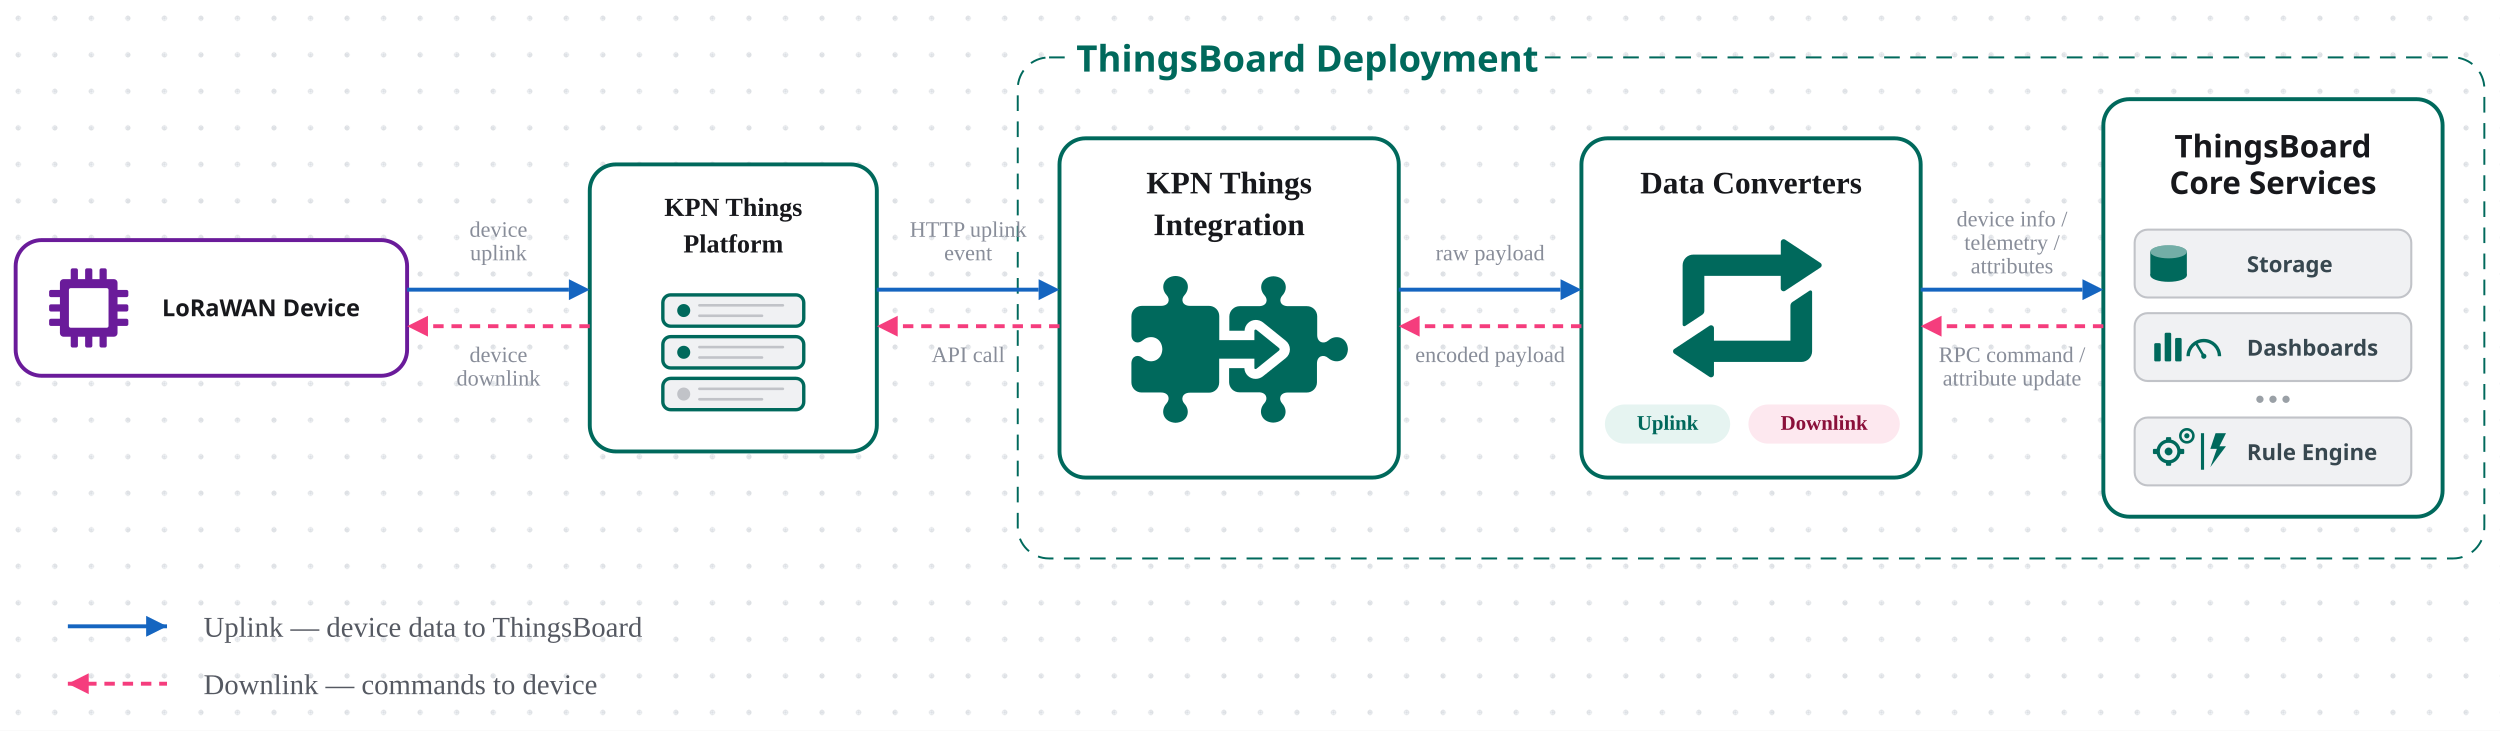
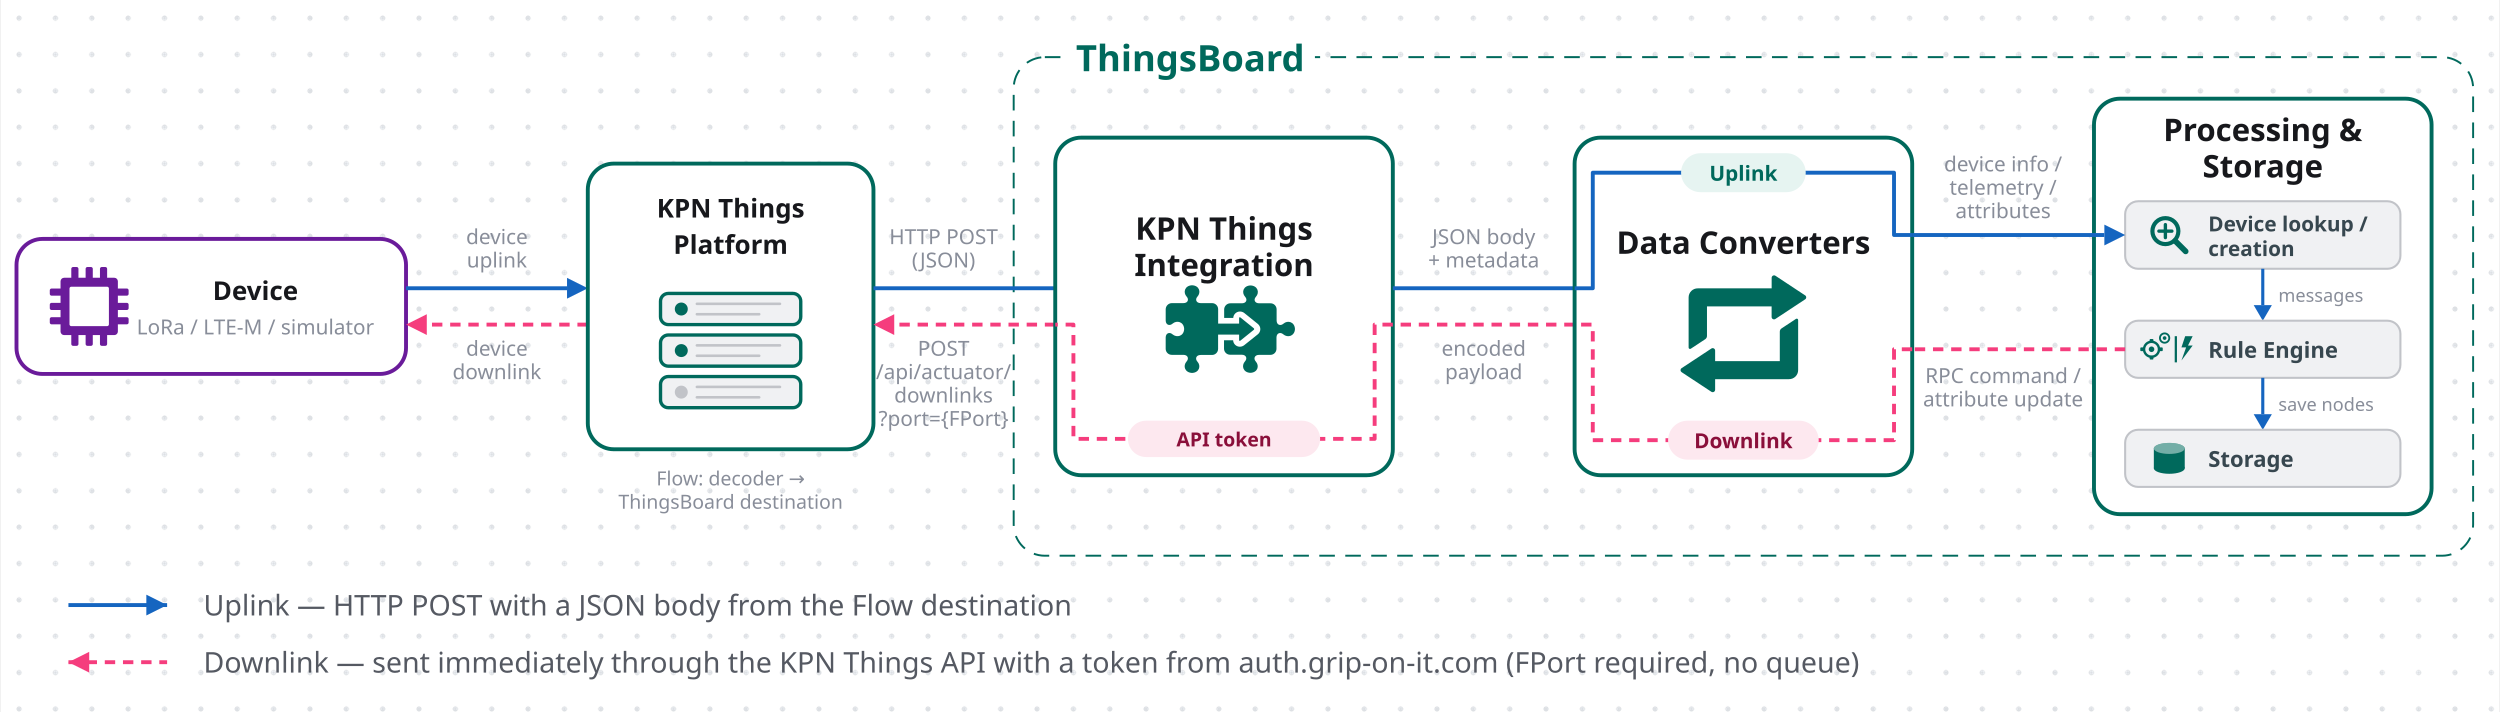
- <svg xmlns="http://www.w3.org/2000/svg" width="1400" viewBox="0 0 958 280">
+ <svg xmlns="http://www.w3.org/2000/svg" width="1430" height="407" viewBox="0 0 962 274">
  <defs>
    <clipPath id="clip0">
-       <path fill="#fff" d="M0 0h958v280H0z" />
+       <path fill="#fff" d="M0 0h962v288H0z" />
    </clipPath>
    <pattern id="dots" width="14" height="14" x="0" y="0" patternUnits="userSpaceOnUse">
      <circle cx="7" cy="7" r="1" fill="#dde0e4" />
    </pattern>
  </defs>
  <g clip-path="url(#clip0)">
-     <path fill="#fff" d="M0 0h958v280H0z" />
-     <path fill="url(#dots)" d="M0 0h958v280H0z" />
+     <path fill="#fff" d="M0 0h962v288H0z" />
+     <path fill="url(#dots)" d="M0 0h962v288H0z" />
    <g transform="translate(0 33)">
      <rect width="562" height="192" x="390" y="-11" fill="none" stroke="#00695c" stroke-dasharray="6,4" stroke-width=".75" rx="12" />
-       <path fill="#fff" d="M410-18h178v14H410z" />
-       <text x="501" y="-11" fill="#00695c" dominant-baseline="central" font-family="system-ui,sans-serif" font-size="14" font-weight="600" text-anchor="middle">ThingsBoard Deployment</text>
+       <path fill="#fff" d="M410-18h96v14h-96z" />
+       <text x="458" y="-11" fill="#00695c" dominant-baseline="central" font-family="system-ui,sans-serif" font-size="14" font-weight="600" text-anchor="middle" textLength="88">ThingsBoard</text>
      <rect width="150" height="52" x="6" y="59" fill="#fff" stroke="#6a1b9a" stroke-width="1.5" rx="10" />
      <g fill="#6a1b9a" transform="matrix(.69 0 0 .69 13.3 64.3)">
        <rect width="32" height="32" x="14" y="14" rx="2" />
        <rect width="22" height="22" x="19" y="19" fill="#fff" rx="1" />
        <rect width="4" height="7" x="20" y="8" rx="1" />
        <rect width="4" height="7" x="28" y="8" rx="1" />
        <rect width="4" height="7" x="36" y="8" rx="1" />
        <rect width="4" height="7" x="20" y="45" rx="1" />
        <rect width="4" height="7" x="28" y="45" rx="1" />
        <rect width="4" height="7" x="36" y="45" rx="1" />
        <rect width="7" height="4" x="8" y="20" rx="1" />
        <rect width="7" height="4" x="8" y="28" rx="1" />
        <rect width="7" height="4" x="8" y="36" rx="1" />
        <rect width="7" height="4" x="45" y="20" rx="1" />
        <rect width="7" height="4" x="45" y="28" rx="1" />
        <rect width="7" height="4" x="45" y="36" rx="1" />
      </g>
-       <text x="100" y="85" fill="#17181c" dominant-baseline="middle" font-family="system-ui,sans-serif" font-size="9" font-weight="600" text-anchor="middle">LoRaWAN Device</text>
+       <text x="98" y="79" fill="#17181c" dominant-baseline="middle" font-family="system-ui,sans-serif" font-size="10" font-weight="600" text-anchor="middle">Device</text>
+       <text x="98" y="93" fill="#888d99" dominant-baseline="middle" font-family="system-ui,sans-serif" font-size="8" text-anchor="middle">LoRa / LTE-M / simulator</text>
+       <path stroke="#1565c0" stroke-width="1.5" d="M156 78h62" />
+       <path fill="#1565c0" d="m218 74 8 4-8 4z" />
+       <text x="191" y="61" fill="#888d99" font-family="system-ui,sans-serif" font-size="8" text-anchor="middle">device</text>
+       <text x="191" y="70" fill="#888d99" font-family="system-ui,sans-serif" font-size="8" text-anchor="middle">uplink</text>
+       <path stroke="#f53d7d" stroke-dasharray="4,3" stroke-width="1.5" d="M226 92h-62" />
+       <path fill="#f53d7d" d="m164 88-8 4 8 4z" />
+       <text x="191" y="104" fill="#888d99" font-family="system-ui,sans-serif" font-size="8" text-anchor="middle">device</text>
+       <text x="191" y="113" fill="#888d99" font-family="system-ui,sans-serif" font-size="8" text-anchor="middle">downlink</text>
      <rect width="110" height="110" x="226" y="30" fill="#fff" stroke="#00695c" stroke-width="1.5" rx="10" />
-       <text x="281" y="43" fill="#17181c" dominant-baseline="hanging" font-size="10" font-weight="600" text-anchor="middle">KPN Things</text>
-       <text x="281" y="57" fill="#17181c" dominant-baseline="hanging" font-size="10" font-weight="600" text-anchor="middle">Platform</text>
+       <text x="281" y="43" fill="#17181c" dominant-baseline="hanging" font-family="system-ui,sans-serif" font-size="10" font-weight="600" text-anchor="middle">KPN Things</text>
+       <text x="281" y="57" fill="#17181c" dominant-baseline="hanging" font-family="system-ui,sans-serif" font-size="10" font-weight="600" text-anchor="middle">Platform</text>
      <g fill="none" stroke="#00695c" stroke-linecap="round" stroke-width="1.3">
        <rect width="54" height="12" x="254" y="80" fill="#f0f1f3" rx="3" />
        <circle cx="262" cy="86" r="2.5" fill="#00695c" stroke="none" />
        <path stroke="#c1c3c8" stroke-width="1" d="M268 84h32m-32 4h24" />
        <rect width="54" height="12" x="254" y="96" fill="#f0f1f3" rx="3" />
        <circle cx="262" cy="102" r="2.5" fill="#00695c" stroke="none" />
        <path stroke="#c1c3c8" stroke-width="1" d="M268 100h32m-32 4h24" />
        <rect width="54" height="12" x="254" y="112" fill="#f0f1f3" rx="3" />
        <circle cx="262" cy="118" r="2.5" fill="#c1c3c8" stroke="none" />
        <path stroke="#c1c3c8" stroke-width="1" d="M268 116h32m-32 4h24" />
      </g>
+       <text x="281" y="151" fill="#888d99" dominant-baseline="central" font-family="system-ui,sans-serif" font-size="7.5" text-anchor="middle">Flow: decoder →</text>
+       <text x="281" y="160" fill="#888d99" dominant-baseline="central" font-family="system-ui,sans-serif" font-size="7.5" text-anchor="middle">ThingsBoard destination</text>
+       <path stroke="#1565c0" stroke-width="1.5" d="M336 78H406" />
+       <text x="363" y="61" fill="#888d99" font-family="system-ui,sans-serif" font-size="8" text-anchor="middle">HTTP POST</text>
+       <text x="363" y="70" fill="#888d99" font-family="system-ui,sans-serif" font-size="8" text-anchor="middle">(JSON)</text>
+       <path stroke="#f53d7d" stroke-dasharray="4,3" stroke-width="1.5" d="M406 92h-62" />
+       <path fill="#f53d7d" d="m344 88-8 4 8 4z" />
+       <text x="363" y="104" fill="#888d99" font-family="system-ui,sans-serif" font-size="8" text-anchor="middle">POST</text>
+       <text x="363" y="113" fill="#888d99" font-family="system-ui,sans-serif" font-size="8" text-anchor="middle">/api/actuator/</text>
+       <text x="363" y="122" fill="#888d99" font-family="system-ui,sans-serif" font-size="8" text-anchor="middle">downlinks</text>
+       <text x="363" y="131" fill="#888d99" font-family="system-ui,sans-serif" font-size="8" text-anchor="middle" textLength="50" lengthAdjust="spacingAndGlyphs">?port={FPort}</text>
      <rect width="130" height="130" x="406" y="20" fill="#fff" stroke="#00695c" stroke-width="1.5" rx="10" />
-       <text x="471" y="33" fill="#17181c" dominant-baseline="hanging" font-size="12" font-weight="600" text-anchor="middle">KPN Things</text>
-       <text x="471" y="49" fill="#17181c" dominant-baseline="hanging" font-size="12" font-weight="600" text-anchor="middle">Integration</text>
-       <g fill="#00695c">
+       <text x="471" y="50" fill="#17181c" dominant-baseline="hanging" font-family="system-ui,sans-serif" font-size="12" font-weight="600" text-anchor="middle">KPN Things</text>
+       <text x="471" y="64" fill="#17181c" dominant-baseline="hanging" font-family="system-ui,sans-serif" font-size="12" font-weight="600" text-anchor="middle">Integration</text>
+       <g fill="#00695c" transform="translate(471 104) scale(.6) translate(-471 -118)">
        <path d="M437.48 117.4h7.39c3 0 3.7 2.45 2.14 4.21-2.58 2.87-1.2 7.16 3.43 7.41 4.64-.16 6.01-4.54 3.43-7.32-1.54-1.69-.86-4.22 2.14-4.22h7.22a3.9 3.9 0 0 0 3.96-3.88v-9.17h13.49v3.63c0 .33.42.5.78.25l8.68-7a.66.66 0 0 0 0-.93l-8.68-7c-.34-.25-.78 0-.78.34v3.63h-13.46v-9.26a3.9 3.9 0 0 0-3.95-3.88h-7.22c-3.01 0-3.7-2.45-2.14-4.13 2.58-2.87 1.2-7.17-3.44-7.33-4.63.16-6 4.54-3.43 7.33 1.55 1.68.87 4.13-2.14 4.13h-7.3a4 4 0 0 0-4.04 3.96v7.26c.08 2.87 2.58 3.53 4.3 2.02 2.92-2.54 7.38-1.19 7.55 3.36-.17 4.55-4.63 5.9-7.56 3.37-1.71-1.52-4.2-.85-4.3 2.01v7.33a3.87 3.87 0 0 0 3.93 3.88" />
        <path d="M474.95 117.33h7.4c3 0 3.7 2.53 2.13 4.22-2.58 2.86-1.2 7.24 3.43 7.4 4.64-.16 6.02-4.46 3.44-7.32-1.55-1.68-.87-4.21 2.14-4.21h7.22a3.9 3.9 0 0 0 3.95-3.88v-7.25c0-2.95 2.59-3.63 4.3-2.1 2.92 2.53 7.39 1.18 7.56-3.36-.17-4.55-4.64-5.9-7.47-3.37-1.72 1.52-4.3.85-4.3-2.1V88.2a3.9 3.9 0 0 0-3.96-3.88h-7.22c-3 0-3.7-2.45-2.14-4.13 2.58-2.78 1.2-7.16-3.43-7.33-4.64.17-6.01 4.47-3.43 7.33 1.54 1.68.86 4.13-2.14 4.13h-7.3a4 4 0 0 0-4.05 3.97v5.44h5.84a4.3 4.3 0 0 1 4.3-4.13 4.5 4.5 0 0 1 2.75.93l8.68 7a4.27 4.27 0 0 1 0 6.73l-8.76 7c-.78.58-1.72.93-2.75.93a4.3 4.3 0 0 1-4.3-4.13h-5.85v5.4a3.9 3.9 0 0 0 3.96 3.87" />
      </g>
+       <path stroke="#f53d7d" stroke-dasharray="4,3" stroke-width="1.5" fill="none" stroke-linejoin="round" d="M536 92H529V136H413V92H406" />
+       <rect width="74" height="14" x="434" y="129" fill="#fde8ef" rx="7" />
+       <text x="471" y="136" fill="#8a0f3a" dominant-baseline="central" font-family="system-ui,sans-serif" font-size="7.5" font-weight="700" text-anchor="middle">API token</text>
+       <path stroke="#1565c0" stroke-width="1.5" d="M536 78H606" />
+       <text x="571" y="61" fill="#888d99" font-family="system-ui,sans-serif" font-size="8" text-anchor="middle">JSON body</text>
+       <text x="571" y="70" fill="#888d99" font-family="system-ui,sans-serif" font-size="8" text-anchor="middle">+ metadata</text>
+       <path stroke="#f53d7d" stroke-dasharray="4,3" stroke-width="1.5" d="M606 92H536" />
+       <text x="571" y="104" fill="#888d99" font-family="system-ui,sans-serif" font-size="8" text-anchor="middle">encoded</text>
+       <text x="571" y="113" fill="#888d99" font-family="system-ui,sans-serif" font-size="8" text-anchor="middle">payload</text>
      <rect width="130" height="130" x="606" y="20" fill="#fff" stroke="#00695c" stroke-width="1.5" rx="10" />
-       <text x="671" y="33" fill="#17181c" dominant-baseline="hanging" font-size="12" font-weight="600" text-anchor="middle">Data Converters</text>
-       <g fill="#00695c">
-         <path d="m697.58 67.75-13.46-8.89a1.1 1.1 0 0 0-1.72.9v4.8h-33.46a4.1 4.1 0 0 0-4.16 4.08V91.4c0 .49.57.79.98.51l6.54-4.31c.5-.32.8-.88.8-1.48v-13.4h29.28v4.8c0 .88.98 1.4 1.72.9l13.46-8.88c.68-.43.68-1.37.02-1.8m-4.16 10.64-6.53 4.32c-.5.32-.8.87-.8 1.47v13.37h-29.3v-4.8a1.1 1.1 0 0 0-1.73-.9l-13.46 8.88a1.07 1.07 0 0 0 0 1.8l13.46 8.88a1.1 1.1 0 0 0 1.73-.9v-4.8h33.43a4.1 4.1 0 0 0 4.18-4.08V78.89a.62.62 0 0 0-.98-.5" />
+       <path stroke="#1565c0" stroke-width="1.5" fill="none" stroke-linejoin="round" d="M606 78H613V33.5H729V57.5H736" />
+       <path stroke="#f53d7d" stroke-width="1.5" stroke-dasharray="4,3" fill="none" stroke-linejoin="round" d="M736 101.5H729V136.5H613V92H606" />
+       <rect width="48" height="15" x="647" y="26" fill="#e6f4f1" rx="7.5" />
+       <text x="671" y="33.5" fill="#00695c" dominant-baseline="central" font-family="system-ui,sans-serif" font-size="8" font-weight="700" text-anchor="middle">Uplink</text>
+       <text x="671" y="60.5" fill="#17181c" dominant-baseline="middle" font-family="system-ui,sans-serif" font-size="12" font-weight="600" text-anchor="middle">Data Converters</text>
+       <g transform="translate(671 95.5) scale(.85) translate(-669.6 -85.1)">
+         <g fill="#00695c">
+           <path d="m697.58 67.75-13.46-8.89a1.1 1.1 0 0 0-1.72.9v4.8h-33.46a4.1 4.1 0 0 0-4.16 4.08V91.4c0 .49.57.79.98.51l6.54-4.31c.5-.32.8-.88.8-1.48v-13.4h29.28v4.8c0 .88.98 1.4 1.72.9l13.46-8.88c.68-.43.68-1.37.02-1.8m-4.16 10.64-6.53 4.32c-.5.32-.8.87-.8 1.47v13.37h-29.3v-4.8a1.1 1.1 0 0 0-1.73-.9l-13.46 8.88a1.07 1.07 0 0 0 0 1.8l13.46 8.88a1.1 1.1 0 0 0 1.73-.9v-4.8h33.43a4.1 4.1 0 0 0 4.18-4.08V78.89a.62.62 0 0 0-.98-.5" />
+         </g>
      </g>
-       <rect width="48" height="15" x="615" y="122" fill="#e6f4f1" rx="7.5" />
-       <text x="639" y="129" fill="#00695c" dominant-baseline="central" font-size="8" font-weight="700" text-anchor="middle">Uplink</text>
-       <rect width="58" height="15" x="670" y="122" fill="#fde8ef" rx="7.5" />
-       <text x="699" y="129" fill="#8a0f3a" dominant-baseline="central" font-size="8" font-weight="700" text-anchor="middle">Downlink</text>
+       <rect width="58" height="15" x="642" y="129" fill="#fde8ef" rx="7.5" />
+       <text x="671" y="136.5" fill="#8a0f3a" dominant-baseline="central" font-family="system-ui,sans-serif" font-size="8" font-weight="700" text-anchor="middle">Downlink</text>
+       <text x="771" y="33" fill="#888d99" font-family="system-ui,sans-serif" font-size="8" text-anchor="middle">device info /</text>
+       <text x="771" y="42" fill="#888d99" font-family="system-ui,sans-serif" font-size="8" text-anchor="middle">telemetry /</text>
+       <text x="771" y="51" fill="#888d99" font-family="system-ui,sans-serif" font-size="8" text-anchor="middle">attributes</text>
+       <text x="771" y="114.5" fill="#888d99" font-family="system-ui,sans-serif" font-size="8" text-anchor="middle">RPC command /</text>
+       <text x="771" y="123.5" fill="#888d99" font-family="system-ui,sans-serif" font-size="8" text-anchor="middle">attribute update</text>
      <rect width="130" height="160" x="806" y="5" fill="#fff" stroke="#00695c" stroke-width="1.5" rx="10" />
-       <text x="871" y="18" fill="#17181c" dominant-baseline="hanging" font-family="system-ui,sans-serif" font-size="12" font-weight="600" text-anchor="middle">ThingsBoard</text>
-       <text x="871" y="32" fill="#17181c" dominant-baseline="hanging" font-family="system-ui,sans-serif" font-size="12" font-weight="600" text-anchor="middle">Core Services</text>
-       <g transform="translate(117 5)">
-         <rect width="106" height="26" x="701" y="50" fill="#f0f1f3" stroke="#c1c3c8" stroke-width=".8" rx="5" />
-         <g fill="#00695c" transform="translate(45 -6.5)">
-           <ellipse cx="669" cy="65" rx="7" ry="2.5" />
-           <path d="M662 65h14v9h-14z" />
-           <ellipse cx="669" cy="74" rx="7" ry="2.5" />
-           <ellipse cx="669" cy="65" fill="#e6f4f1" opacity=".5" rx="7" ry="2.5" />
-         </g>
-         <text x="744" y="63" fill="#37474f" dominant-baseline="central" font-family="system-ui,sans-serif" font-size="8.5" font-weight="600">Storage</text>
-         <rect width="106" height="26" x="701" y="82" fill="#f0f1f3" stroke="#c1c3c8" stroke-width=".8" rx="5" />
-         <g fill="#00695c" transform="translate(47.5 -5.5)">
-           <rect width="2.5" height="7" x="661" y="99" rx=".5" />
-           <rect width="2.5" height="11" x="665" y="95" rx=".5" />
-           <rect width="2.5" height="9" x="669" y="97" rx=".5" />
-           <path fill="none" stroke="#00695c" stroke-width="1.3" d="M674 104a6 6 0 0 1 12 0" />
-           <path stroke="#00695c" stroke-linecap="round" d="m680 104-3-5" />
-           <circle cx="680" cy="104" r="1" />
-         </g>
-         <text x="744" y="95" fill="#37474f" dominant-baseline="central" font-family="system-ui,sans-serif" font-size="8.5" font-weight="600">Dashboards</text>
-         <circle cx="749" cy="115" r="1.4" fill="#9aa0a6" />
-         <circle cx="754" cy="115" r="1.4" fill="#9aa0a6" />
-         <circle cx="759" cy="115" r="1.4" fill="#9aa0a6" />
-         <rect width="106" height="26" x="701" y="122" fill="#f0f1f3" stroke="#c1c3c8" stroke-width=".8" rx="5" />
+       <text x="871" y="12" fill="#17181c" dominant-baseline="hanging" font-family="system-ui,sans-serif" font-size="12" font-weight="600" text-anchor="middle">Processing &amp;</text>
+       <text x="871" y="26" fill="#17181c" dominant-baseline="hanging" font-family="system-ui,sans-serif" font-size="12" font-weight="600" text-anchor="middle">Storage</text>
+       <rect width="106" height="26" x="818" y="44.5" fill="#f0f1f3" stroke="#c1c3c8" stroke-width=".8" rx="5" />
+       <g fill="none" stroke="#00695c" stroke-linecap="round">
+         <circle cx="833.5" cy="56" r="5" stroke-width="1.6" />
+         <path stroke-width="2.2" d="m837.3 59.8 4 4" />
+         <path stroke-width="1.3" d="M831 56h5M833.5 53.5v5" />
+       </g>
+       <text x="850" y="53" fill="#37474f" dominant-baseline="central" font-family="system-ui,sans-serif" font-size="8" font-weight="600">Device lookup /</text>
+       <text x="850" y="62.5" fill="#37474f" dominant-baseline="central" font-family="system-ui,sans-serif" font-size="8" font-weight="600">creation</text>
+       <path stroke="#1565c0" stroke-width="1.2" d="M871 70.5v14" />
+       <path fill="#1565c0" d="m867.5 84.5 3.5 6 3.5-6z" />
+       <text x="877" y="80.5" fill="#888d99" font-family="system-ui,sans-serif" font-size="7" dominant-baseline="central">messages</text>
+       <rect width="106" height="22" x="818" y="90.5" fill="#f0f1f3" stroke="#c1c3c8" stroke-width=".8" rx="5" />
+       <g transform="translate(835 101.5) scale(.72) translate(-723.5 -135)">
        <g fill="#00695c" transform="translate(49)">
          <circle cx="665" cy="135" r="4" fill="none" stroke="#00695c" stroke-width="1.3" />
          <circle cx="665" cy="135" r="1.5" />
          <rect width="2" height="2" x="664" y="129.5" rx=".4" />
          <rect width="2" height="2" x="664" y="138.5" rx=".4" />
          <rect width="2" height="2" x="659" y="134" rx=".4" />
          <rect width="2" height="2" x="669" y="134" rx=".4" />
          <circle cx="672" cy="129" r="2.5" fill="none" stroke="#00695c" />
          <circle cx="672" cy="129" r="1" />
          <path stroke="#00695c" stroke-width="1.2" d="M678 128v14" />
          <path d="m683 128-2 6h2.5l-2.5 7 6-8h-2.5l2.5-5z" />
        </g>
-         <text x="744" y="135" fill="#37474f" dominant-baseline="central" font-family="system-ui,sans-serif" font-size="8.5" font-weight="600">Rule Engine</text>
      </g>
-       <path stroke="#1565c0" stroke-width="1.5" d="M156 78h62" />
-       <path fill="#1565c0" d="m218 74 8 4-8 4z" />
-       <path stroke="#1565c0" stroke-width="1.5" d="M336 78h62" />
-       <path fill="#1565c0" d="m398 74 8 4-8 4z" />
-       <path stroke="#1565c0" stroke-width="1.5" d="M536 78h62" />
-       <path fill="#1565c0" d="m598 74 8 4-8 4z" />
-       <path stroke="#1565c0" stroke-width="1.5" d="M736 78h62" />
-       <path fill="#1565c0" d="m798 74 8 4-8 4z" />
-       <path stroke="#f53d7d" stroke-dasharray="4,3" stroke-width="1.5" d="M226 92h-62" />
-       <path fill="#f53d7d" d="m164 88-8 4 8 4z" />
-       <path stroke="#f53d7d" stroke-dasharray="4,3" stroke-width="1.5" d="M406 92h-62" />
-       <path fill="#f53d7d" d="m344 88-8 4 8 4z" />
-       <path stroke="#f53d7d" stroke-dasharray="4,3" stroke-width="1.5" d="M606 92h-62" />
-       <path fill="#f53d7d" d="m544 88-8 4 8 4z" />
-       <path stroke="#f53d7d" stroke-dasharray="4,3" stroke-width="1.5" d="M806 92h-62" />
-       <path fill="#f53d7d" d="m744 88-8 4 8 4z" />
-       <text x="191" y="52" fill="#888d99" dominant-baseline="hanging" font-size="8.5" text-anchor="middle">device</text>
-       <text x="191" y="61" fill="#888d99" dominant-baseline="hanging" font-size="8.5" text-anchor="middle">uplink</text>
-       <text x="371" y="52" fill="#888d99" dominant-baseline="hanging" font-size="8.5" text-anchor="middle">HTTP uplink</text>
-       <text x="371" y="61" fill="#888d99" dominant-baseline="hanging" font-size="8.5" text-anchor="middle">event</text>
-       <text x="571" y="61" fill="#888d99" dominant-baseline="hanging" font-size="8.5" text-anchor="middle">raw payload</text>
-       <text x="771" y="48" fill="#888d99" dominant-baseline="hanging" font-size="8.5" text-anchor="middle">device info /</text>
-       <text x="771" y="57" fill="#888d99" dominant-baseline="hanging" font-size="8.5" text-anchor="middle">telemetry /</text>
-       <text x="771" y="66" fill="#888d99" dominant-baseline="hanging" font-size="8.5" text-anchor="middle">attributes</text>
-       <text x="191" y="100" fill="#888d99" dominant-baseline="hanging" font-size="8.5" text-anchor="middle">device</text>
-       <text x="191" y="109" fill="#888d99" dominant-baseline="hanging" font-size="8.5" text-anchor="middle">downlink</text>
-       <text x="371" y="100" fill="#888d99" dominant-baseline="hanging" font-size="8.5" text-anchor="middle">API call</text>
-       <text x="571" y="100" fill="#888d99" dominant-baseline="hanging" font-size="8.5" text-anchor="middle">encoded payload</text>
-       <text x="771" y="100" fill="#888d99" dominant-baseline="hanging" font-size="8.5" text-anchor="middle">RPC command /</text>
-       <text x="771" y="109" fill="#888d99" dominant-baseline="hanging" font-size="8.5" text-anchor="middle">attribute update</text>
+       <text x="850" y="101.5" fill="#37474f" dominant-baseline="central" font-family="system-ui,sans-serif" font-size="8.5" font-weight="600">Rule Engine</text>
+       <path stroke="#1565c0" stroke-width="1.2" d="M871 112.5v14" />
+       <path fill="#1565c0" d="m867.5 126.5 3.5 6 3.5-6z" />
+       <text x="877" y="122.5" fill="#888d99" font-family="system-ui,sans-serif" font-size="7" dominant-baseline="central">save nodes</text>
+       <rect width="106" height="22" x="818" y="132.5" fill="#f0f1f3" stroke="#c1c3c8" stroke-width=".8" rx="5" />
+       <g transform="translate(835 143.5) scale(.85) translate(-714 -63)">
+         <g fill="#00695c" transform="translate(45 -6.5)">
+           <ellipse cx="669" cy="65" rx="7" ry="2.5" />
+           <path d="M662 65h14v9h-14z" />
+           <ellipse cx="669" cy="74" rx="7" ry="2.5" />
+           <ellipse cx="669" cy="65" fill="#e6f4f1" opacity=".5" rx="7" ry="2.5" />
+         </g>
+       </g>
+       <text x="850" y="143.5" fill="#37474f" dominant-baseline="central" font-family="system-ui,sans-serif" font-size="8.5" font-weight="600">Storage</text>
+       <path stroke="#f53d7d" stroke-width="1.5" stroke-dasharray="4,3" fill="none" stroke-linejoin="round" d="M818 101.5H736" />
+       <path stroke="#1565c0" stroke-width="1.5" d="M736 57.5h74" />
+       <path fill="#1565c0" d="m810 53.5 8 4-8 4z" />
+       <path stroke="#1565c0" stroke-width="1.5" d="M26 200h38" />
+       <path fill="#1565c0" d="m56 196 8 4-8 4z" />
+       <text x="78" y="204" fill="#555962" font-family="system-ui,sans-serif" font-size="11">Uplink — HTTP POST with a JSON body from the Flow destination</text>
+       <path stroke="#f53d7d" stroke-dasharray="4,3" stroke-width="1.5" d="M26 222h38" />
+       <path fill="#f53d7d" d="m34 218-8 4 8 4z" />
+       <text x="78" y="226" fill="#555962" font-family="system-ui,sans-serif" font-size="11">Downlink — sent immediately through the KPN Things API with a token from auth.grip-on-it.com (FPort required, no queue)</text>
    </g>
  </g>
-   <path stroke="#1565c0" stroke-width="1.5" d="M26 240h38" />
-   <path fill="#1565c0" d="m56 236 8 4-8 4z" />
-   <text x="78" y="244" fill="#555962" font-size="11">Uplink — device data to ThingsBoard</text>
-   <path stroke="#f53d7d" stroke-dasharray="4,3" stroke-width="1.5" d="M26 262h38" />
-   <path fill="#f53d7d" d="m34 258-8 4 8 4z" />
-   <text x="78" y="266" fill="#555962" font-size="11">Downlink — commands to device</text>
</svg>
